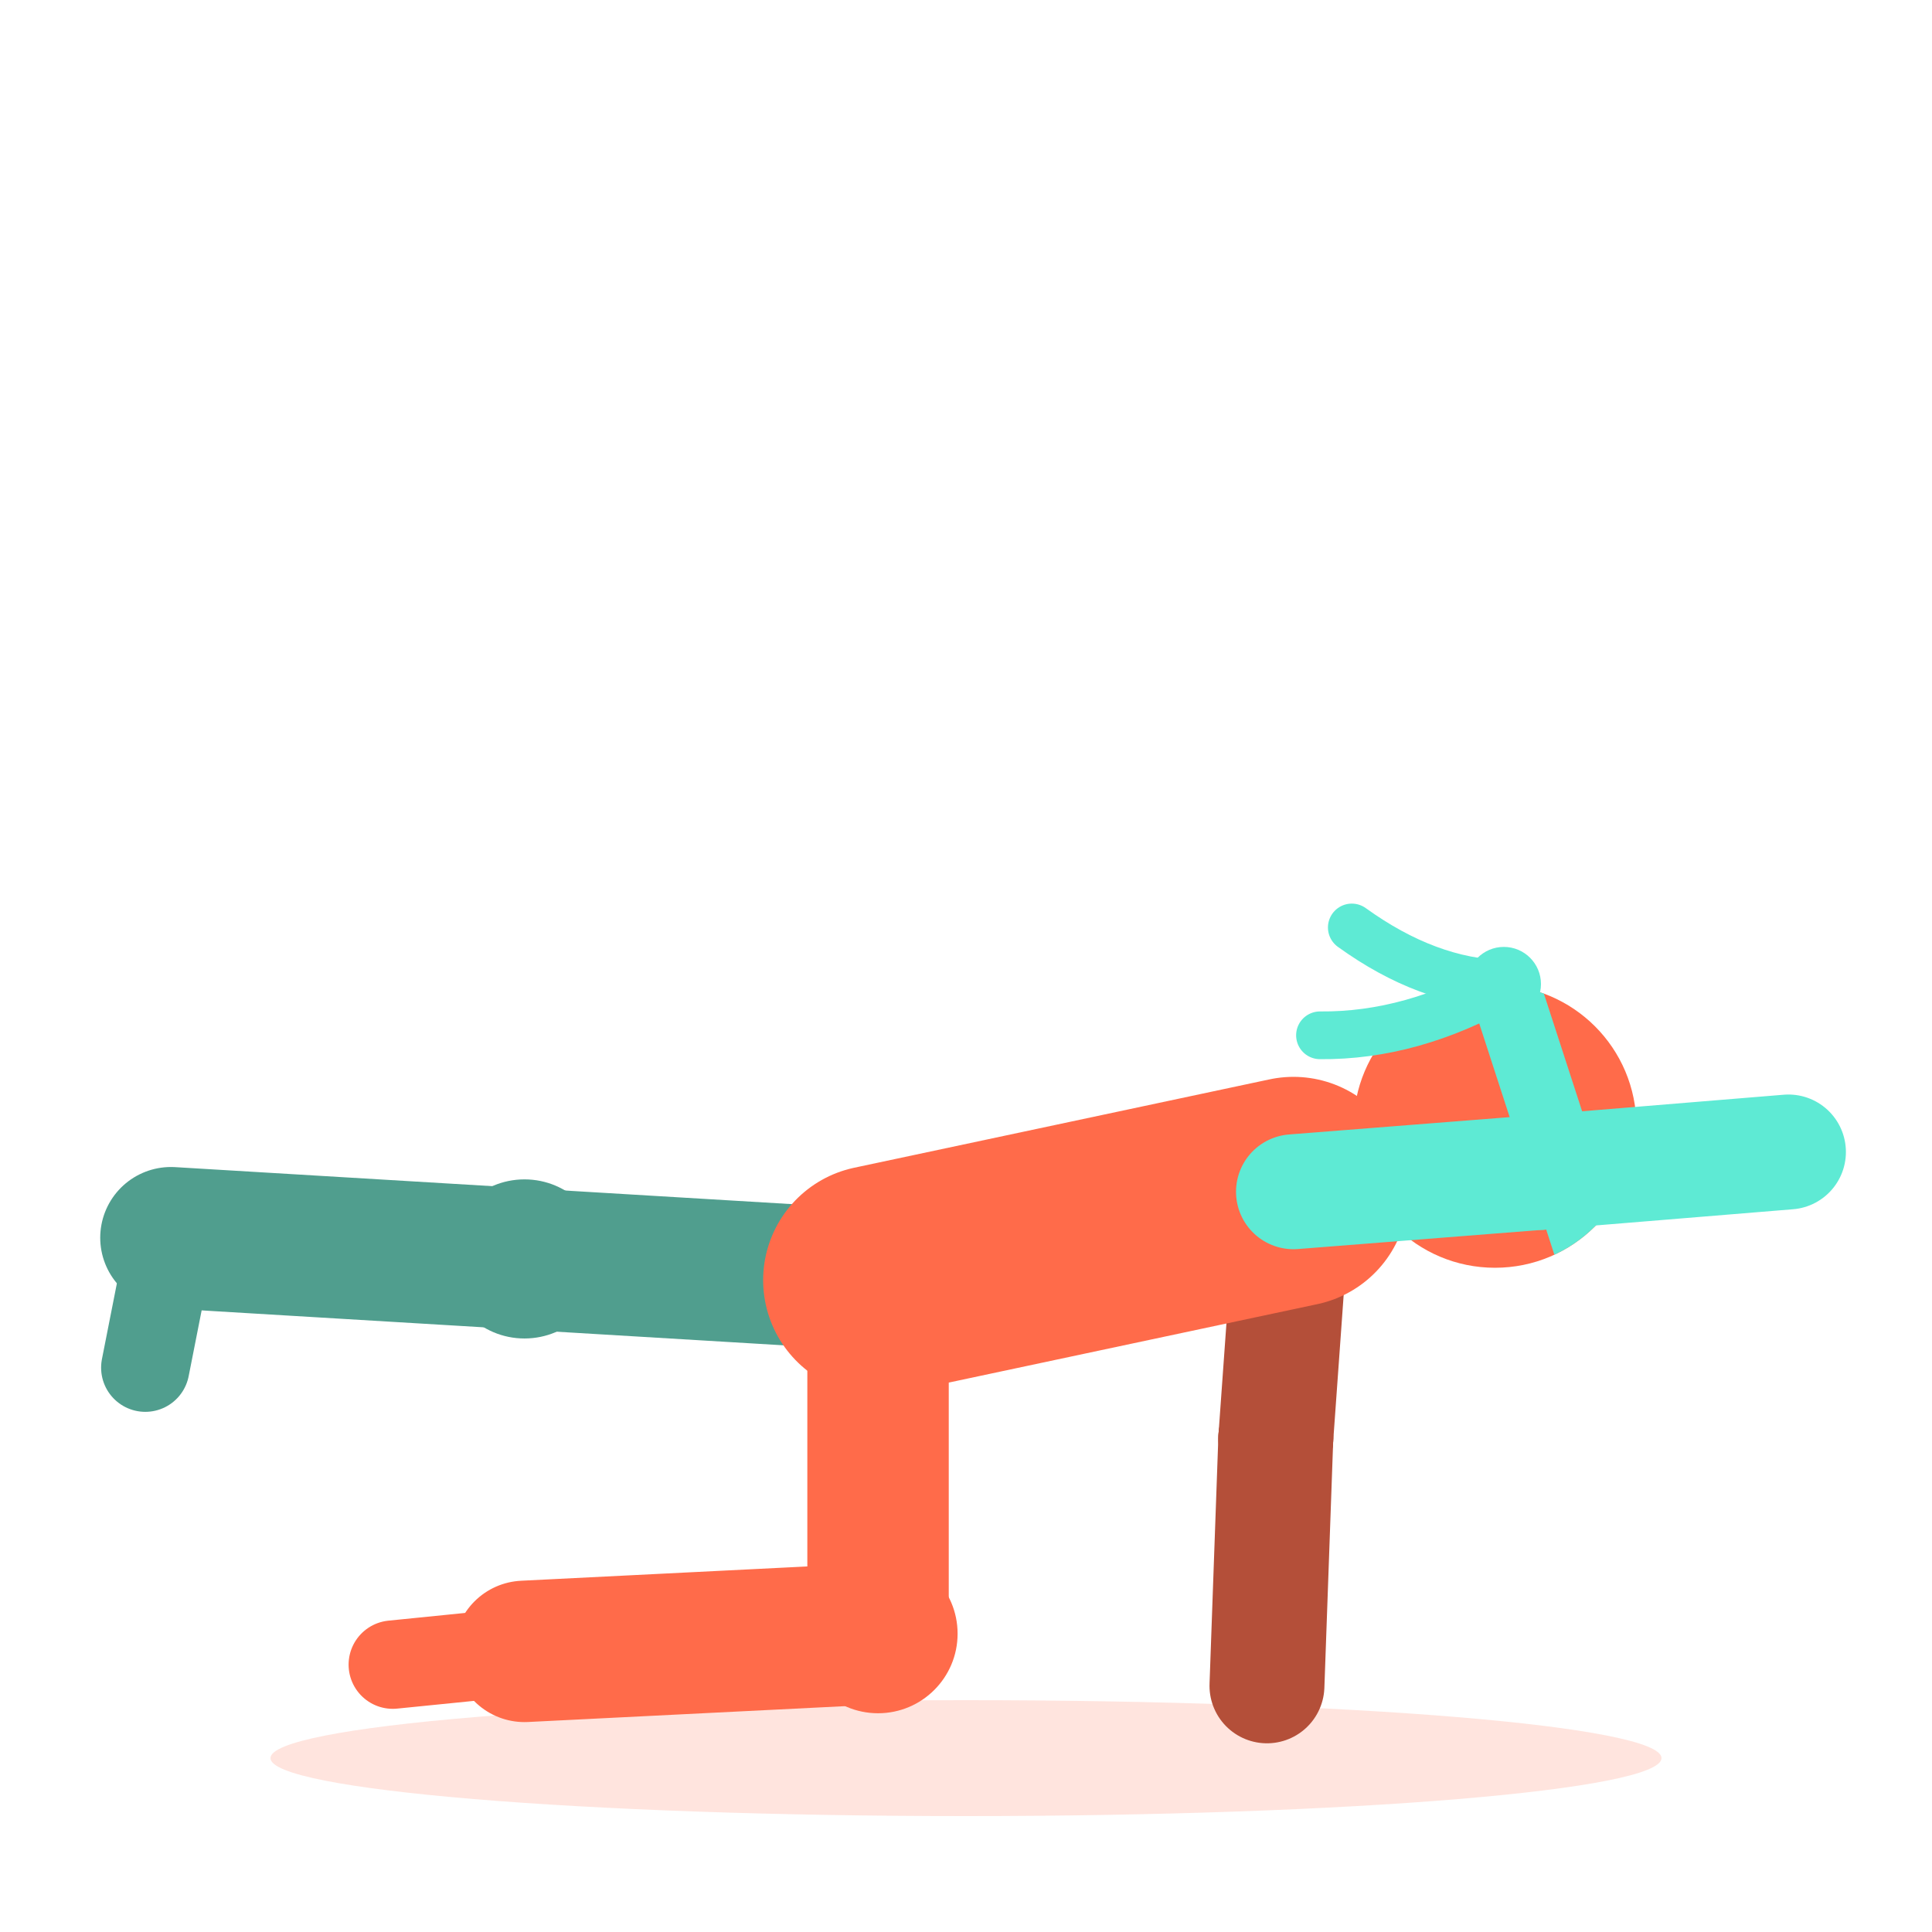
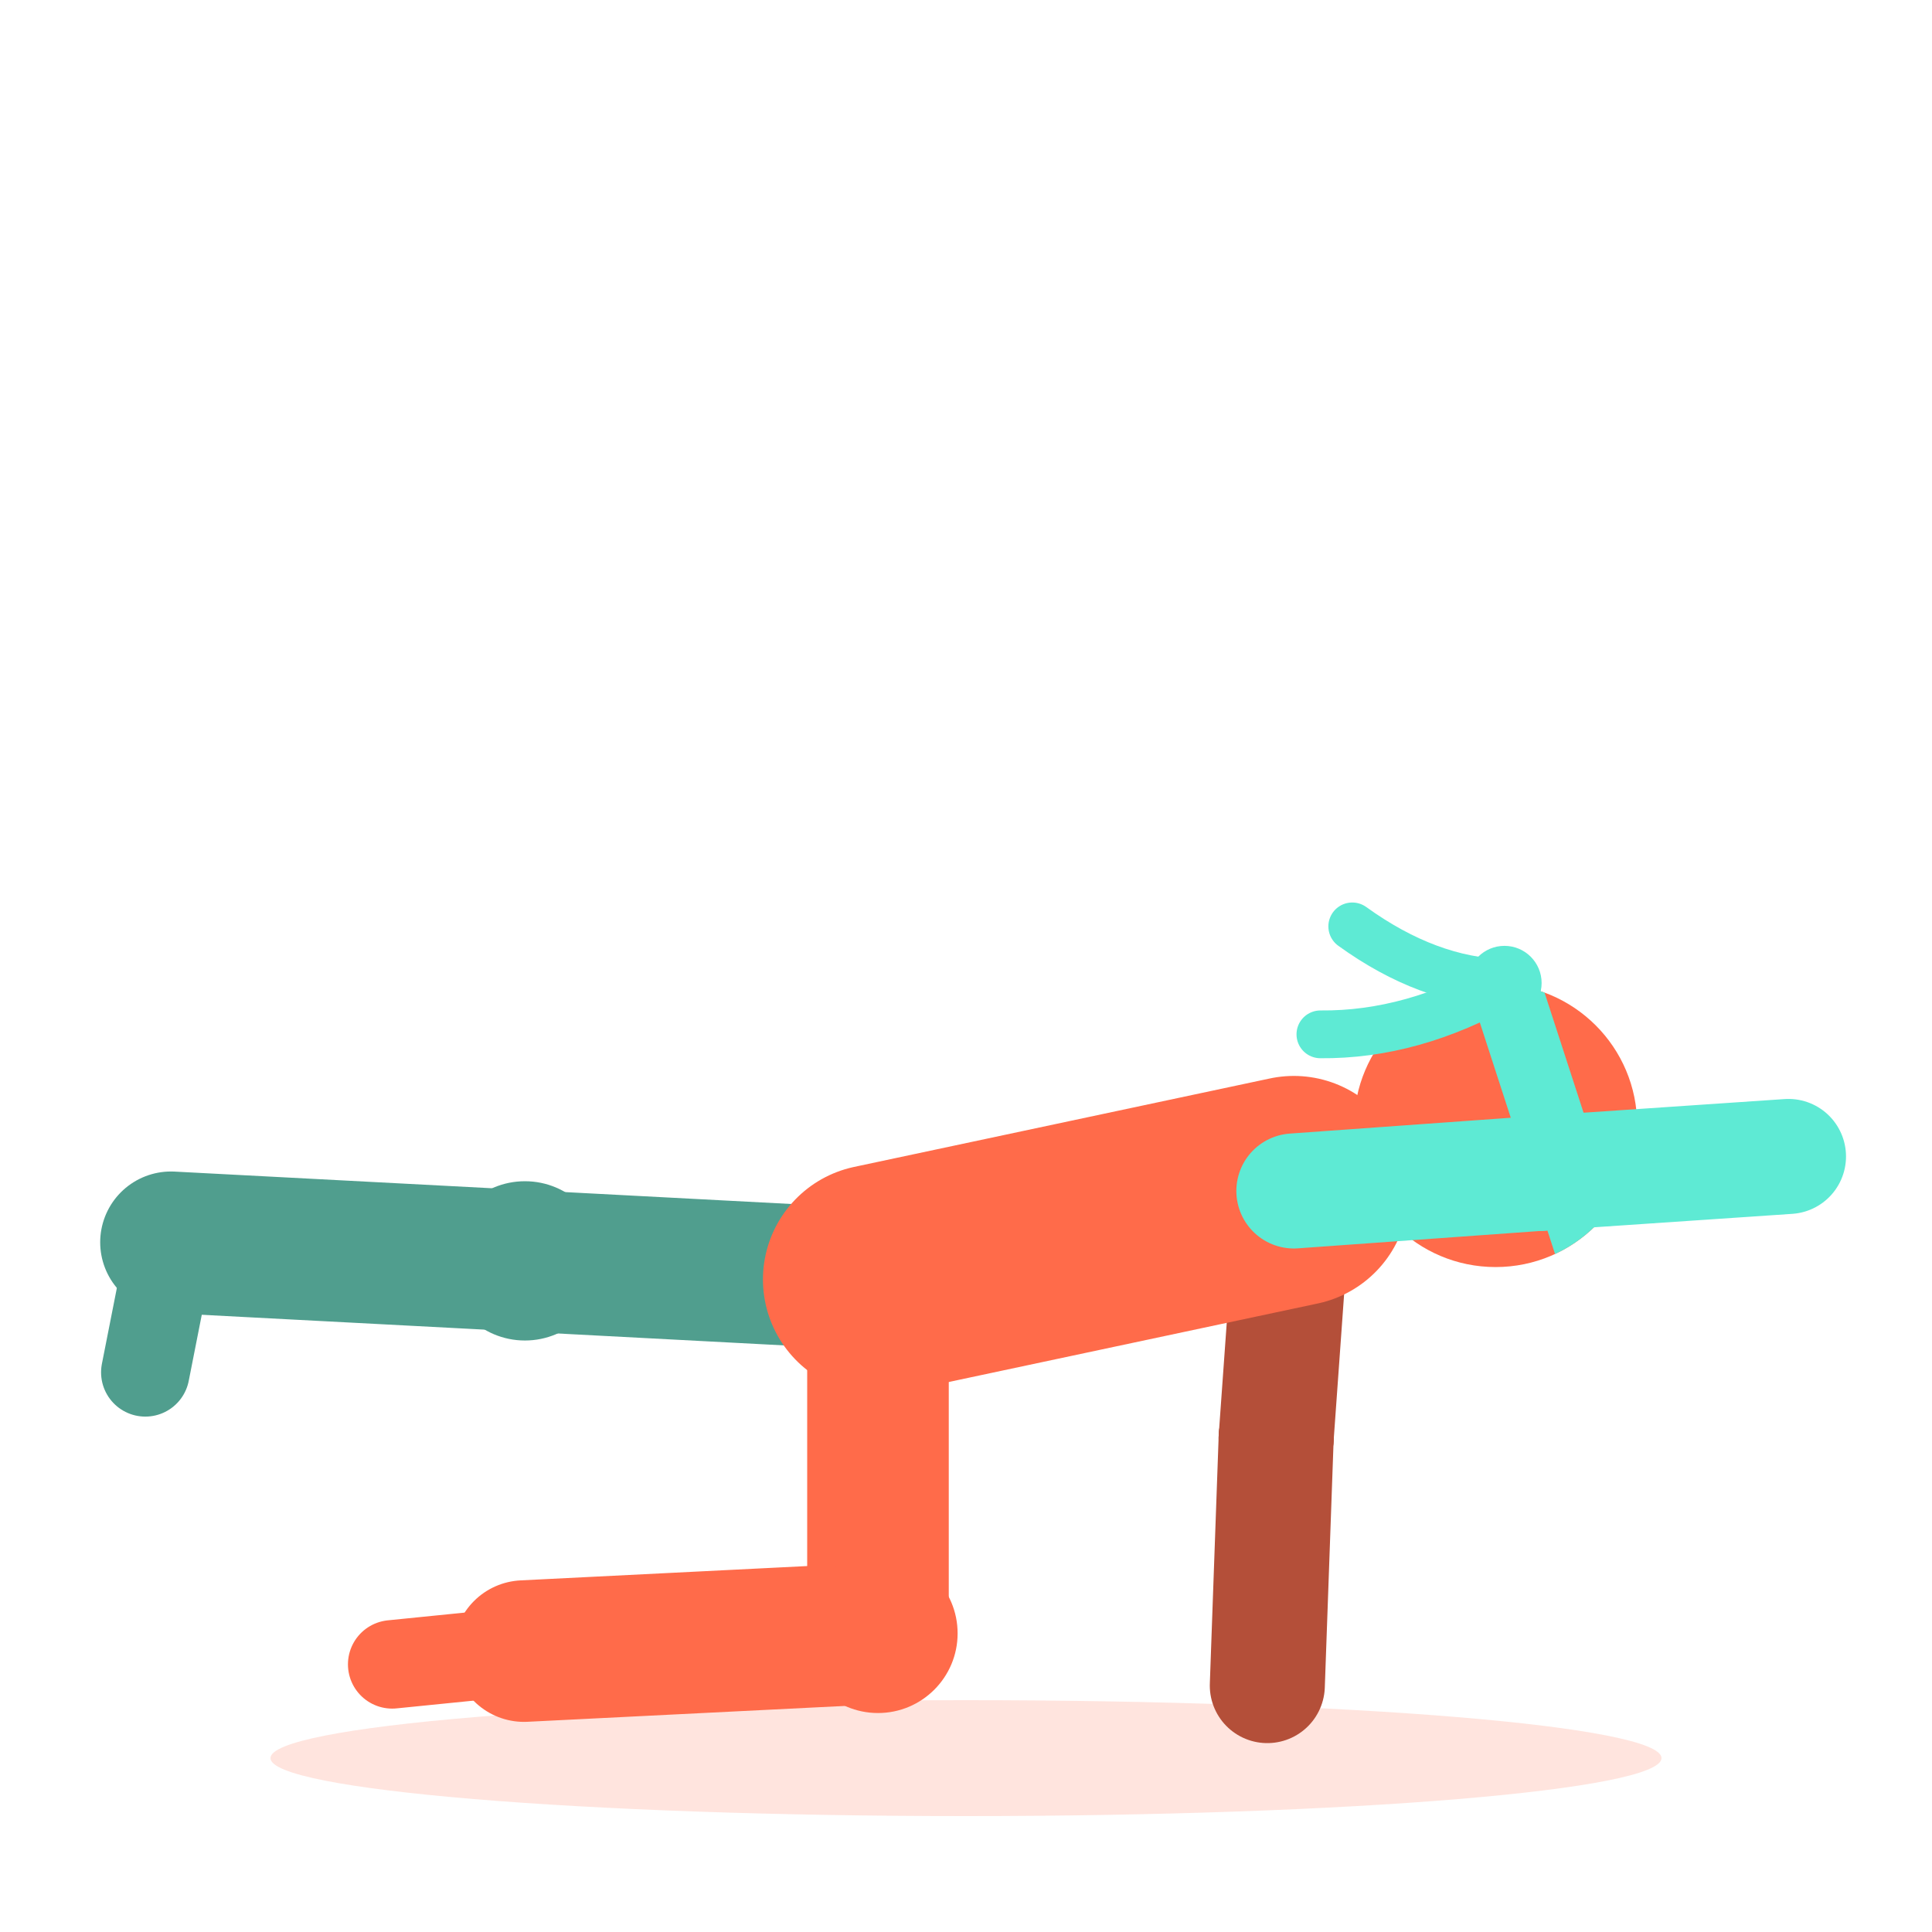
<svg xmlns="http://www.w3.org/2000/svg" viewBox="0 0 200 200" width="200" height="200">
  <ellipse cx="100" cy="182" rx="72" ry="6" fill="#FF6B4A" opacity="0.18" />
-   <g transform="translate(5.8 15.4) scale(0.915)">
-     <line x1="93.0" y1="128.0" x2="53.0" y2="125.6" stroke="#509E8E" stroke-width="16" stroke-linecap="round" />
-     <line x1="53.0" y1="125.6" x2="13.0" y2="123.2" stroke="#509E8E" stroke-width="16" stroke-linecap="round" />
-     <line x1="13.0" y1="123.2" x2="10.1" y2="137.9" stroke="#509E8E" stroke-width="10" stroke-linecap="round" />
-     <circle cx="53.0" cy="125.6" r="9" fill="#509E8E" />
+   <g transform="translate(5.7 15.2) scale(0.916)">
+     <line x1="93.0" y1="128.0" x2="53.1" y2="125.9" stroke="#509E8E" stroke-width="16" stroke-linecap="round" />
+     <line x1="53.1" y1="125.9" x2="13.1" y2="123.8" stroke="#509E8E" stroke-width="16" stroke-linecap="round" />
+     <line x1="13.1" y1="123.8" x2="10.2" y2="138.5" stroke="#509E8E" stroke-width="10" stroke-linecap="round" />
+     <circle cx="53.1" cy="125.9" r="9" fill="#509E8E" />
    <line x1="140.0" y1="118.0" x2="138.0" y2="145.9" stroke="#B44F39" stroke-width="13" stroke-linecap="round" />
    <line x1="138.0" y1="145.9" x2="137.0" y2="173.9" stroke="#B44F39" stroke-width="13" stroke-linecap="round" />
    <circle cx="138.0" cy="145.9" r="6.5" fill="#B44F39" />
    <circle cx="137.0" cy="173.9" r="6" fill="#B44F39" />
    <line x1="93.0" y1="128.0" x2="140.0" y2="118.0" stroke="#FF6B4A" stroke-width="26" stroke-linecap="round" />
    <circle cx="162.8" cy="110.6" r="16" fill="#FF6B4A" />
    <line x1="93.0" y1="128.0" x2="93.0" y2="168.0" stroke="#FF6B4A" stroke-width="16" stroke-linecap="round" />
    <line x1="93.0" y1="168.0" x2="53.0" y2="170.0" stroke="#FF6B4A" stroke-width="16" stroke-linecap="round" />
    <line x1="53.0" y1="170.0" x2="38.1" y2="171.5" stroke="#FF6B4A" stroke-width="10" stroke-linecap="round" />
    <circle cx="93.0" cy="168.0" r="9" fill="#FF6B4A" />
-     <line x1="140.0" y1="118.0" x2="168.0" y2="115.8" stroke="#5EEAD4" stroke-width="13" stroke-linecap="round" />
-     <line x1="168.0" y1="115.8" x2="196.0" y2="113.5" stroke="#5EEAD4" stroke-width="13" stroke-linecap="round" />
-     <circle cx="168.0" cy="115.8" r="6.5" fill="#5EEAD4" />
-     <circle cx="196.0" cy="113.5" r="6" fill="#5EEAD4" />
+     <line x1="140.0" y1="118.0" x2="167.9" y2="116.0" stroke="#5EEAD4" stroke-width="13" stroke-linecap="round" />
+     <line x1="167.9" y1="116.0" x2="195.9" y2="114.1" stroke="#5EEAD4" stroke-width="13" stroke-linecap="round" />
+     <circle cx="167.9" cy="116.0" r="6.5" fill="#5EEAD4" />
+     <circle cx="195.9" cy="114.1" r="6" fill="#5EEAD4" />
    <circle cx="93.0" cy="128.0" r="9" fill="#FF6B4A" />
    <clipPath id="hb">
      <circle cx="162.8" cy="110.6" r="16" />
    </clipPath>
    <g clip-path="url(#hb)">
      <rect x="145.8" y="100.7" width="34" height="8.0" fill="#5EEAD4" transform="rotate(72.0 162.8 110.6)" />
    </g>
    <path d="M163.8,94.5 Q153.4,100.4 143.0,100.3" stroke="#5EEAD4" stroke-width="5.4" stroke-linecap="round" fill="none" />
    <path d="M163.8,94.5 Q155.2,94.3 146.6,88.1" stroke="#5EEAD4" stroke-width="5.4" stroke-linecap="round" fill="none" />
    <circle cx="163.8" cy="94.5" r="4.2" fill="#5EEAD4" />
  </g>
</svg>
